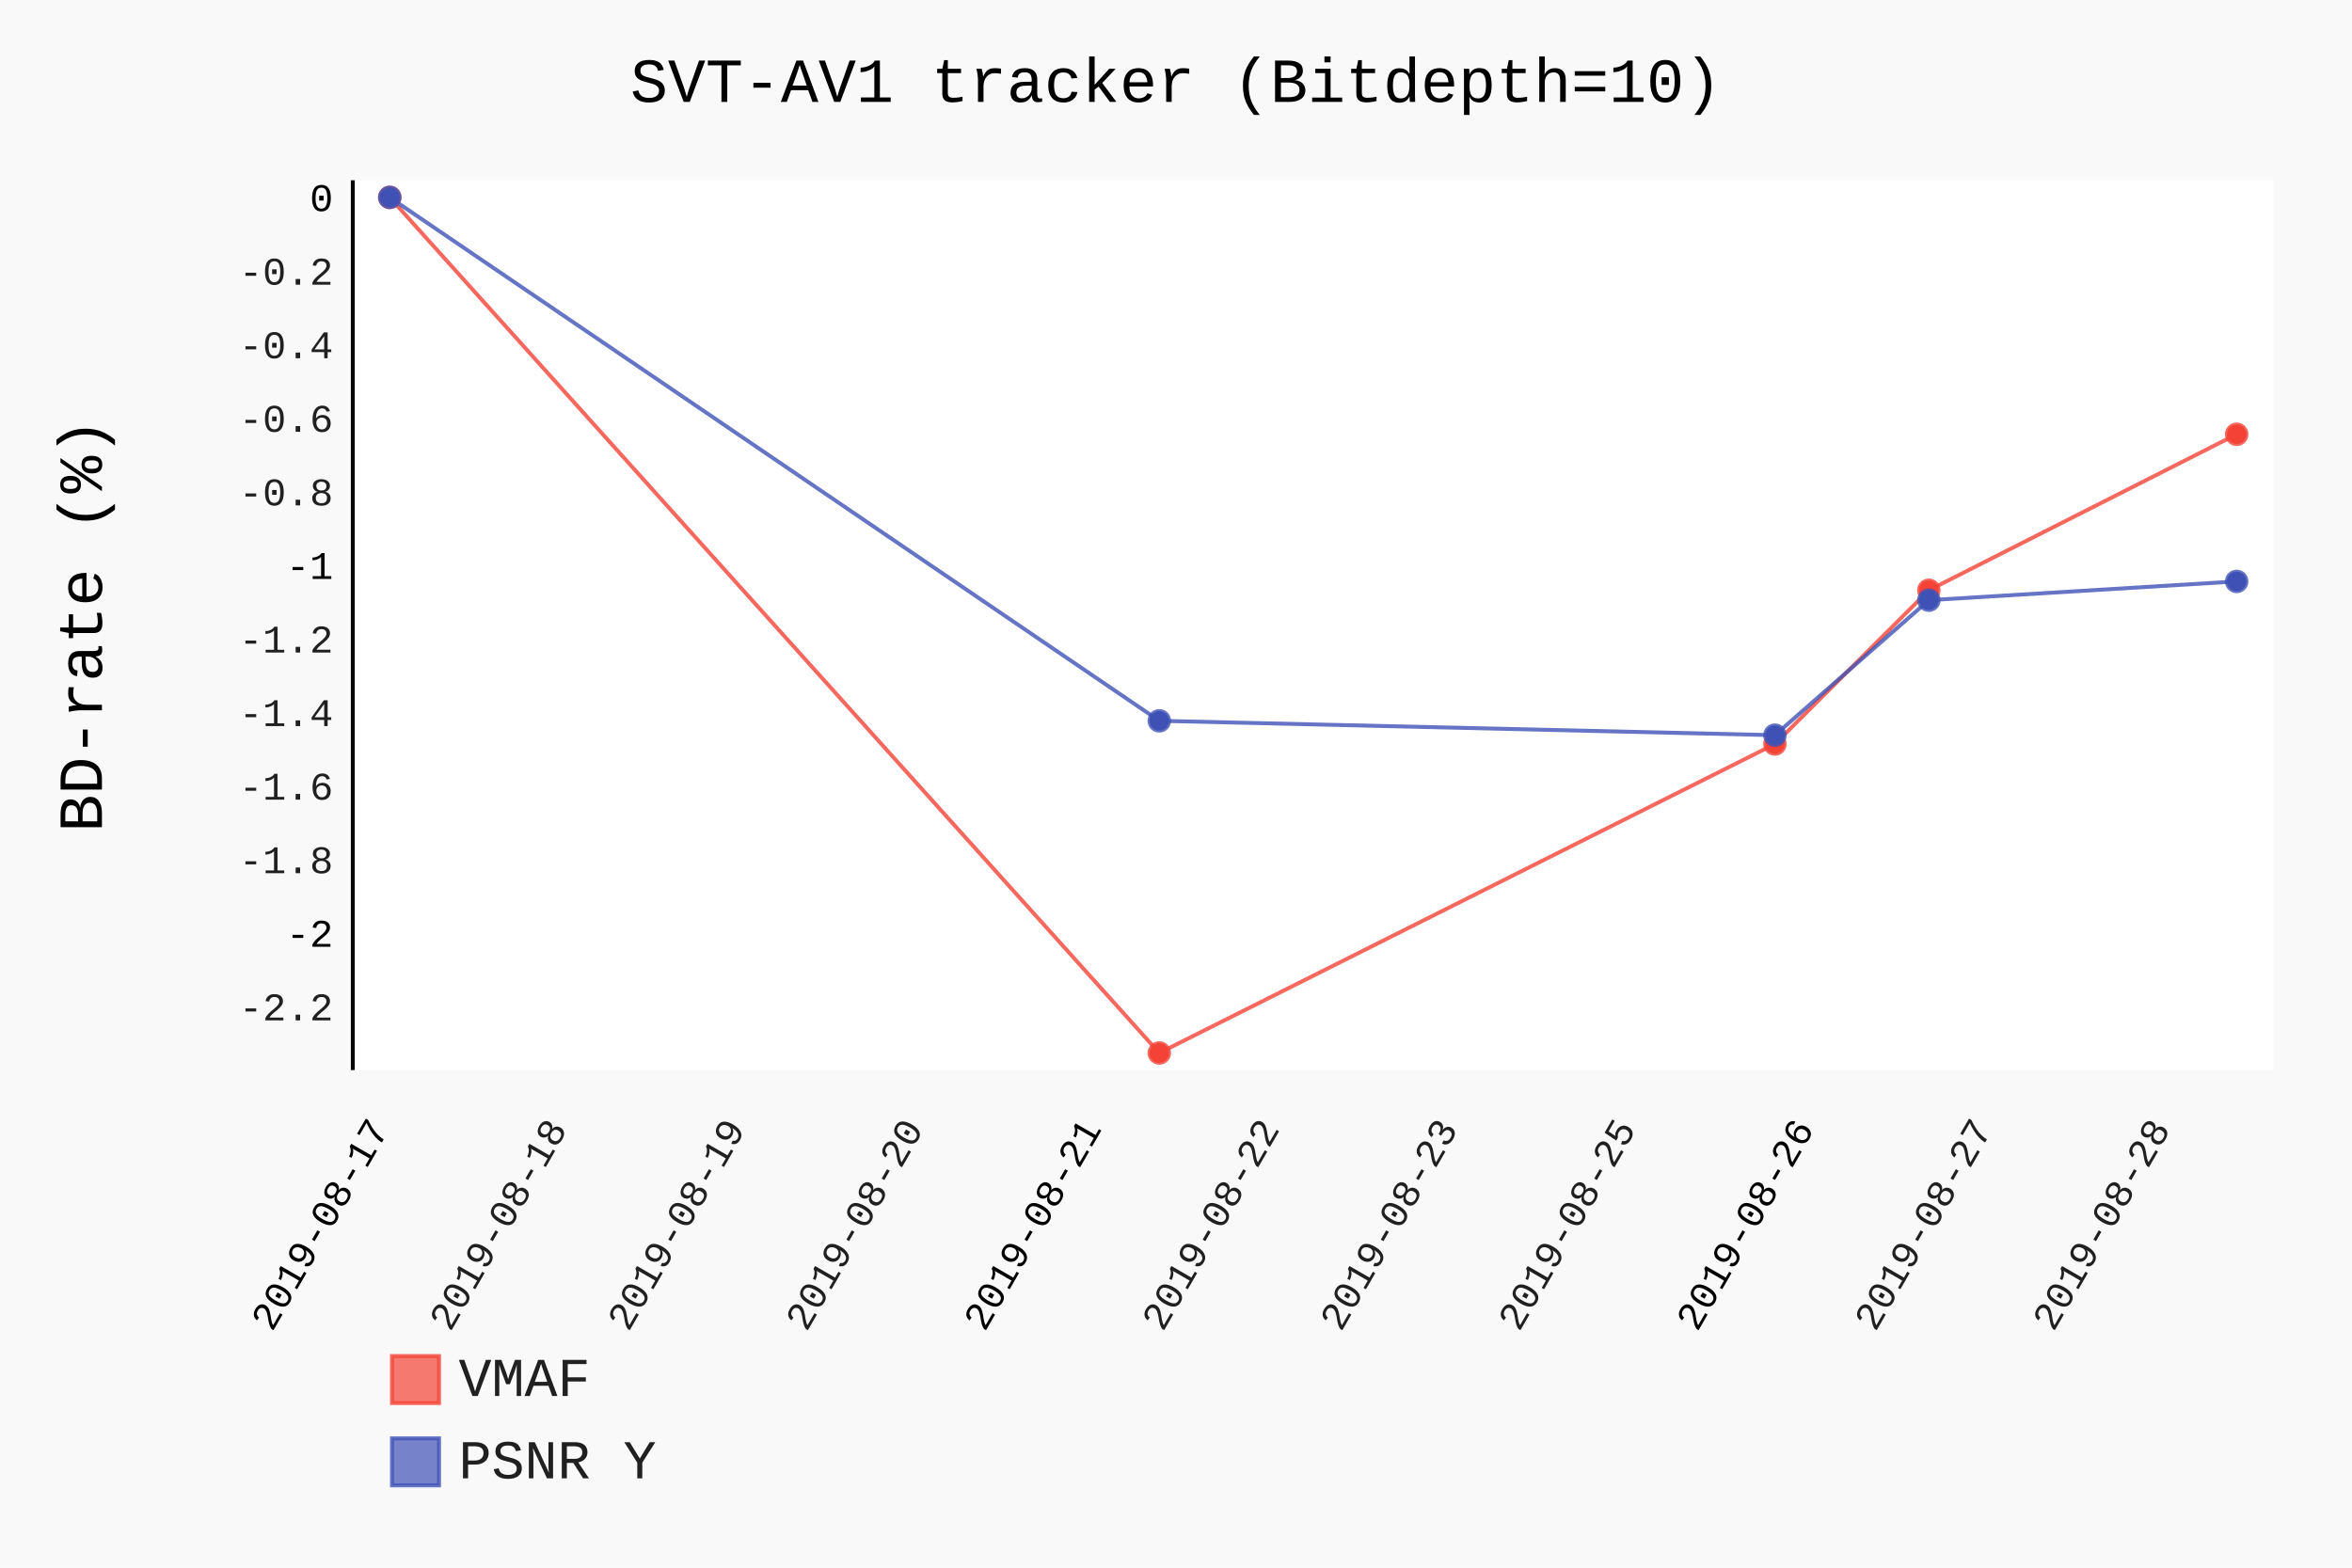
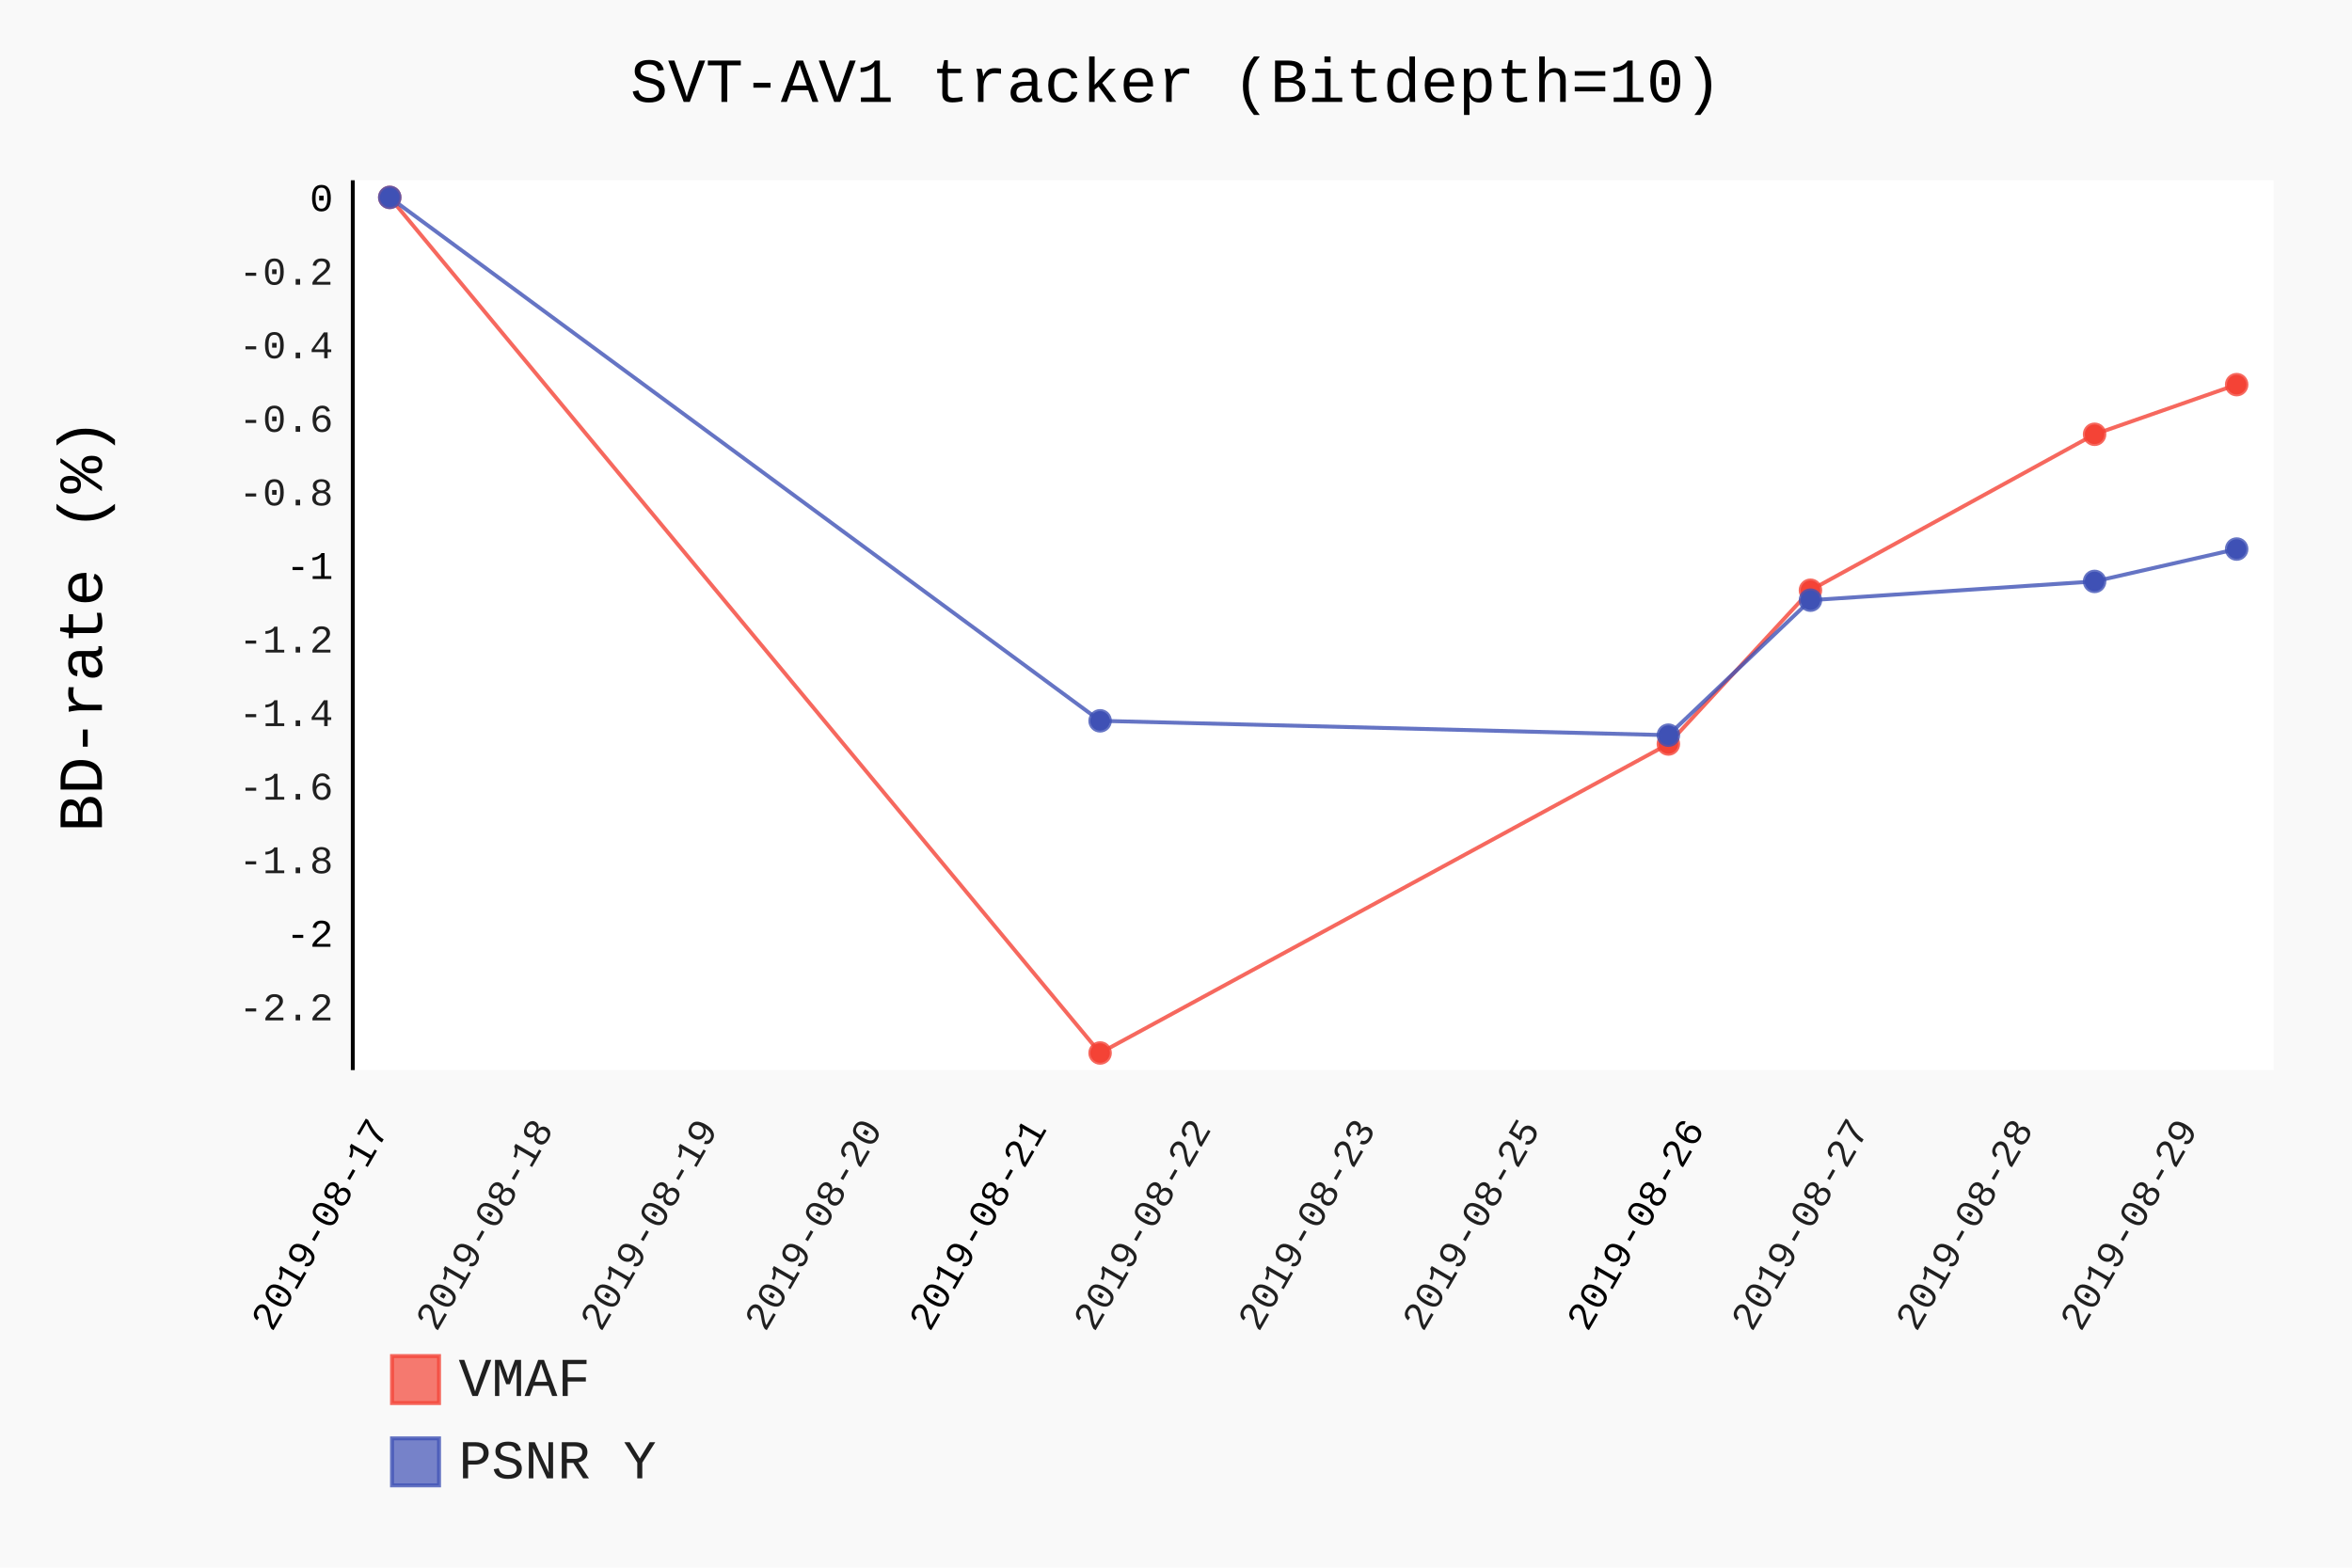
- <svg xmlns="http://www.w3.org/2000/svg" id="chart-4ab4abdb-5be0-42a6-80d1-c1ef8bd69fb9" class="pygal-chart" viewBox="0 0 600 400">
+ <svg xmlns="http://www.w3.org/2000/svg" id="chart-6dcdb536-a1f6-4d40-81ab-3a26f32da096" class="pygal-chart" viewBox="0 0 600 400">
  <defs>
-     <style type="text/css">#chart-4ab4abdb-5be0-42a6-80d1-c1ef8bd69fb9{-webkit-user-select:none;-webkit-font-smoothing:antialiased;font-family:Consolas,"Liberation Mono",Menlo,Courier,monospace}#chart-4ab4abdb-5be0-42a6-80d1-c1ef8bd69fb9 .title{font-family:Consolas,"Liberation Mono",Menlo,Courier,monospace;font-size:16px}#chart-4ab4abdb-5be0-42a6-80d1-c1ef8bd69fb9 .legends .legend text{font-family:Consolas,"Liberation Mono",Menlo,Courier,monospace;font-size:14px}#chart-4ab4abdb-5be0-42a6-80d1-c1ef8bd69fb9 .axis text{font-family:Consolas,"Liberation Mono",Menlo,Courier,monospace;font-size:10px}#chart-4ab4abdb-5be0-42a6-80d1-c1ef8bd69fb9 .axis text.major{font-family:Consolas,"Liberation Mono",Menlo,Courier,monospace;font-size:10px}#chart-4ab4abdb-5be0-42a6-80d1-c1ef8bd69fb9 .text-overlay text.value{font-family:Consolas,"Liberation Mono",Menlo,Courier,monospace;font-size:16px}#chart-4ab4abdb-5be0-42a6-80d1-c1ef8bd69fb9 .text-overlay text.label{font-family:Consolas,"Liberation Mono",Menlo,Courier,monospace;font-size:10px}#chart-4ab4abdb-5be0-42a6-80d1-c1ef8bd69fb9 .tooltip{font-family:Consolas,"Liberation Mono",Menlo,Courier,monospace;font-size:14px}#chart-4ab4abdb-5be0-42a6-80d1-c1ef8bd69fb9 text.no_data{font-family:Consolas,"Liberation Mono",Menlo,Courier,monospace;font-size:64px}
- #chart-4ab4abdb-5be0-42a6-80d1-c1ef8bd69fb9{background-color:rgba(249,249,249,1)}#chart-4ab4abdb-5be0-42a6-80d1-c1ef8bd69fb9 path,#chart-4ab4abdb-5be0-42a6-80d1-c1ef8bd69fb9 line,#chart-4ab4abdb-5be0-42a6-80d1-c1ef8bd69fb9 rect,#chart-4ab4abdb-5be0-42a6-80d1-c1ef8bd69fb9 circle{-webkit-transition:150ms;-moz-transition:150ms;transition:150ms}#chart-4ab4abdb-5be0-42a6-80d1-c1ef8bd69fb9 .graph &gt; .background{fill:rgba(249,249,249,1)}#chart-4ab4abdb-5be0-42a6-80d1-c1ef8bd69fb9 .plot &gt; .background{fill:rgba(255,255,255,1)}#chart-4ab4abdb-5be0-42a6-80d1-c1ef8bd69fb9 .graph{fill:rgba(0,0,0,.87)}#chart-4ab4abdb-5be0-42a6-80d1-c1ef8bd69fb9 text.no_data{fill:rgba(0,0,0,1)}#chart-4ab4abdb-5be0-42a6-80d1-c1ef8bd69fb9 .title{fill:rgba(0,0,0,1)}#chart-4ab4abdb-5be0-42a6-80d1-c1ef8bd69fb9 .legends .legend text{fill:rgba(0,0,0,.87)}#chart-4ab4abdb-5be0-42a6-80d1-c1ef8bd69fb9 .legends .legend:hover text{fill:rgba(0,0,0,1)}#chart-4ab4abdb-5be0-42a6-80d1-c1ef8bd69fb9 .axis .line{stroke:rgba(0,0,0,1)}#chart-4ab4abdb-5be0-42a6-80d1-c1ef8bd69fb9 .axis .guide.line{stroke:rgba(0,0,0,.54)}#chart-4ab4abdb-5be0-42a6-80d1-c1ef8bd69fb9 .axis .major.line{stroke:rgba(0,0,0,.87)}#chart-4ab4abdb-5be0-42a6-80d1-c1ef8bd69fb9 .axis text.major{fill:rgba(0,0,0,1)}#chart-4ab4abdb-5be0-42a6-80d1-c1ef8bd69fb9 .axis.y .guides:hover .guide.line,#chart-4ab4abdb-5be0-42a6-80d1-c1ef8bd69fb9 .line-graph .axis.x .guides:hover .guide.line,#chart-4ab4abdb-5be0-42a6-80d1-c1ef8bd69fb9 .stackedline-graph .axis.x .guides:hover .guide.line,#chart-4ab4abdb-5be0-42a6-80d1-c1ef8bd69fb9 .xy-graph .axis.x .guides:hover .guide.line{stroke:rgba(0,0,0,1)}#chart-4ab4abdb-5be0-42a6-80d1-c1ef8bd69fb9 .axis .guides:hover text{fill:rgba(0,0,0,1)}#chart-4ab4abdb-5be0-42a6-80d1-c1ef8bd69fb9 .reactive{fill-opacity:.7;stroke-opacity:.8}#chart-4ab4abdb-5be0-42a6-80d1-c1ef8bd69fb9 .ci{stroke:rgba(0,0,0,.87)}#chart-4ab4abdb-5be0-42a6-80d1-c1ef8bd69fb9 .reactive.active,#chart-4ab4abdb-5be0-42a6-80d1-c1ef8bd69fb9 .active .reactive{fill-opacity:.8;stroke-opacity:.9;stroke-width:4}#chart-4ab4abdb-5be0-42a6-80d1-c1ef8bd69fb9 .ci .reactive.active{stroke-width:1.5}#chart-4ab4abdb-5be0-42a6-80d1-c1ef8bd69fb9 .series text{fill:rgba(0,0,0,1)}#chart-4ab4abdb-5be0-42a6-80d1-c1ef8bd69fb9 .tooltip rect{fill:rgba(255,255,255,1);stroke:rgba(0,0,0,1);-webkit-transition:opacity 150ms;-moz-transition:opacity 150ms;transition:opacity 150ms}#chart-4ab4abdb-5be0-42a6-80d1-c1ef8bd69fb9 .tooltip .label{fill:rgba(0,0,0,.87)}#chart-4ab4abdb-5be0-42a6-80d1-c1ef8bd69fb9 .tooltip .label{fill:rgba(0,0,0,.87)}#chart-4ab4abdb-5be0-42a6-80d1-c1ef8bd69fb9 .tooltip .legend{font-size:.8em;fill:rgba(0,0,0,.54)}#chart-4ab4abdb-5be0-42a6-80d1-c1ef8bd69fb9 .tooltip .x_label{font-size:.6em;fill:rgba(0,0,0,1)}#chart-4ab4abdb-5be0-42a6-80d1-c1ef8bd69fb9 .tooltip .xlink{font-size:.5em;text-decoration:underline}#chart-4ab4abdb-5be0-42a6-80d1-c1ef8bd69fb9 .tooltip .value{font-size:1.5em}#chart-4ab4abdb-5be0-42a6-80d1-c1ef8bd69fb9 .bound{font-size:.5em}#chart-4ab4abdb-5be0-42a6-80d1-c1ef8bd69fb9 .max-value{font-size:.75em;fill:rgba(0,0,0,.54)}#chart-4ab4abdb-5be0-42a6-80d1-c1ef8bd69fb9 .map-element{fill:rgba(255,255,255,1);stroke:rgba(0,0,0,.54) !important}#chart-4ab4abdb-5be0-42a6-80d1-c1ef8bd69fb9 .map-element .reactive{fill-opacity:inherit;stroke-opacity:inherit}#chart-4ab4abdb-5be0-42a6-80d1-c1ef8bd69fb9 .color-0,#chart-4ab4abdb-5be0-42a6-80d1-c1ef8bd69fb9 .color-0 a:visited{stroke:#F44336;fill:#F44336}#chart-4ab4abdb-5be0-42a6-80d1-c1ef8bd69fb9 .color-1,#chart-4ab4abdb-5be0-42a6-80d1-c1ef8bd69fb9 .color-1 a:visited{stroke:#3F51B5;fill:#3F51B5}#chart-4ab4abdb-5be0-42a6-80d1-c1ef8bd69fb9 .text-overlay .color-0 text{fill:black}#chart-4ab4abdb-5be0-42a6-80d1-c1ef8bd69fb9 .text-overlay .color-1 text{fill:black}
- #chart-4ab4abdb-5be0-42a6-80d1-c1ef8bd69fb9 text.no_data{text-anchor:middle}#chart-4ab4abdb-5be0-42a6-80d1-c1ef8bd69fb9 .guide.line{fill:none}#chart-4ab4abdb-5be0-42a6-80d1-c1ef8bd69fb9 .centered{text-anchor:middle}#chart-4ab4abdb-5be0-42a6-80d1-c1ef8bd69fb9 .title{text-anchor:middle}#chart-4ab4abdb-5be0-42a6-80d1-c1ef8bd69fb9 .legends .legend text{fill-opacity:1}#chart-4ab4abdb-5be0-42a6-80d1-c1ef8bd69fb9 .axis.x text{text-anchor:middle}#chart-4ab4abdb-5be0-42a6-80d1-c1ef8bd69fb9 .axis.x:not(.web) text[transform]{text-anchor:start}#chart-4ab4abdb-5be0-42a6-80d1-c1ef8bd69fb9 .axis.x:not(.web) text[transform].backwards{text-anchor:end}#chart-4ab4abdb-5be0-42a6-80d1-c1ef8bd69fb9 .axis.y text{text-anchor:end}#chart-4ab4abdb-5be0-42a6-80d1-c1ef8bd69fb9 .axis.y text[transform].backwards{text-anchor:start}#chart-4ab4abdb-5be0-42a6-80d1-c1ef8bd69fb9 .axis.y2 text{text-anchor:start}#chart-4ab4abdb-5be0-42a6-80d1-c1ef8bd69fb9 .axis.y2 text[transform].backwards{text-anchor:end}#chart-4ab4abdb-5be0-42a6-80d1-c1ef8bd69fb9 .axis .guide.line{stroke-dasharray:4,4}#chart-4ab4abdb-5be0-42a6-80d1-c1ef8bd69fb9 .axis .major.guide.line{stroke-dasharray:6,6}#chart-4ab4abdb-5be0-42a6-80d1-c1ef8bd69fb9 .horizontal .axis.y .guide.line,#chart-4ab4abdb-5be0-42a6-80d1-c1ef8bd69fb9 .horizontal .axis.y2 .guide.line,#chart-4ab4abdb-5be0-42a6-80d1-c1ef8bd69fb9 .vertical .axis.x .guide.line{opacity:0}#chart-4ab4abdb-5be0-42a6-80d1-c1ef8bd69fb9 .horizontal .axis.always_show .guide.line,#chart-4ab4abdb-5be0-42a6-80d1-c1ef8bd69fb9 .vertical .axis.always_show .guide.line{opacity:1 !important}#chart-4ab4abdb-5be0-42a6-80d1-c1ef8bd69fb9 .axis.y .guides:hover .guide.line,#chart-4ab4abdb-5be0-42a6-80d1-c1ef8bd69fb9 .axis.y2 .guides:hover .guide.line,#chart-4ab4abdb-5be0-42a6-80d1-c1ef8bd69fb9 .axis.x .guides:hover .guide.line{opacity:1}#chart-4ab4abdb-5be0-42a6-80d1-c1ef8bd69fb9 .axis .guides:hover text{opacity:1}#chart-4ab4abdb-5be0-42a6-80d1-c1ef8bd69fb9 .nofill{fill:none}#chart-4ab4abdb-5be0-42a6-80d1-c1ef8bd69fb9 .subtle-fill{fill-opacity:.2}#chart-4ab4abdb-5be0-42a6-80d1-c1ef8bd69fb9 .dot{stroke-width:1px;fill-opacity:1}#chart-4ab4abdb-5be0-42a6-80d1-c1ef8bd69fb9 .dot.active{stroke-width:5px}#chart-4ab4abdb-5be0-42a6-80d1-c1ef8bd69fb9 .dot.negative{fill:transparent}#chart-4ab4abdb-5be0-42a6-80d1-c1ef8bd69fb9 text,#chart-4ab4abdb-5be0-42a6-80d1-c1ef8bd69fb9 tspan{stroke:none !important}#chart-4ab4abdb-5be0-42a6-80d1-c1ef8bd69fb9 .series text.active{opacity:1}#chart-4ab4abdb-5be0-42a6-80d1-c1ef8bd69fb9 .tooltip rect{fill-opacity:.95;stroke-width:.5}#chart-4ab4abdb-5be0-42a6-80d1-c1ef8bd69fb9 .tooltip text{fill-opacity:1}#chart-4ab4abdb-5be0-42a6-80d1-c1ef8bd69fb9 .showable{visibility:hidden}#chart-4ab4abdb-5be0-42a6-80d1-c1ef8bd69fb9 .showable.shown{visibility:visible}#chart-4ab4abdb-5be0-42a6-80d1-c1ef8bd69fb9 .gauge-background{fill:rgba(229,229,229,1);stroke:none}#chart-4ab4abdb-5be0-42a6-80d1-c1ef8bd69fb9 .bg-lines{stroke:rgba(249,249,249,1);stroke-width:2px}</style>
+     <style type="text/css">#chart-6dcdb536-a1f6-4d40-81ab-3a26f32da096{-webkit-user-select:none;-webkit-font-smoothing:antialiased;font-family:Consolas,"Liberation Mono",Menlo,Courier,monospace}#chart-6dcdb536-a1f6-4d40-81ab-3a26f32da096 .title{font-family:Consolas,"Liberation Mono",Menlo,Courier,monospace;font-size:16px}#chart-6dcdb536-a1f6-4d40-81ab-3a26f32da096 .legends .legend text{font-family:Consolas,"Liberation Mono",Menlo,Courier,monospace;font-size:14px}#chart-6dcdb536-a1f6-4d40-81ab-3a26f32da096 .axis text{font-family:Consolas,"Liberation Mono",Menlo,Courier,monospace;font-size:10px}#chart-6dcdb536-a1f6-4d40-81ab-3a26f32da096 .axis text.major{font-family:Consolas,"Liberation Mono",Menlo,Courier,monospace;font-size:10px}#chart-6dcdb536-a1f6-4d40-81ab-3a26f32da096 .text-overlay text.value{font-family:Consolas,"Liberation Mono",Menlo,Courier,monospace;font-size:16px}#chart-6dcdb536-a1f6-4d40-81ab-3a26f32da096 .text-overlay text.label{font-family:Consolas,"Liberation Mono",Menlo,Courier,monospace;font-size:10px}#chart-6dcdb536-a1f6-4d40-81ab-3a26f32da096 .tooltip{font-family:Consolas,"Liberation Mono",Menlo,Courier,monospace;font-size:14px}#chart-6dcdb536-a1f6-4d40-81ab-3a26f32da096 text.no_data{font-family:Consolas,"Liberation Mono",Menlo,Courier,monospace;font-size:64px}
+ #chart-6dcdb536-a1f6-4d40-81ab-3a26f32da096{background-color:rgba(249,249,249,1)}#chart-6dcdb536-a1f6-4d40-81ab-3a26f32da096 path,#chart-6dcdb536-a1f6-4d40-81ab-3a26f32da096 line,#chart-6dcdb536-a1f6-4d40-81ab-3a26f32da096 rect,#chart-6dcdb536-a1f6-4d40-81ab-3a26f32da096 circle{-webkit-transition:150ms;-moz-transition:150ms;transition:150ms}#chart-6dcdb536-a1f6-4d40-81ab-3a26f32da096 .graph &gt; .background{fill:rgba(249,249,249,1)}#chart-6dcdb536-a1f6-4d40-81ab-3a26f32da096 .plot &gt; .background{fill:rgba(255,255,255,1)}#chart-6dcdb536-a1f6-4d40-81ab-3a26f32da096 .graph{fill:rgba(0,0,0,.87)}#chart-6dcdb536-a1f6-4d40-81ab-3a26f32da096 text.no_data{fill:rgba(0,0,0,1)}#chart-6dcdb536-a1f6-4d40-81ab-3a26f32da096 .title{fill:rgba(0,0,0,1)}#chart-6dcdb536-a1f6-4d40-81ab-3a26f32da096 .legends .legend text{fill:rgba(0,0,0,.87)}#chart-6dcdb536-a1f6-4d40-81ab-3a26f32da096 .legends .legend:hover text{fill:rgba(0,0,0,1)}#chart-6dcdb536-a1f6-4d40-81ab-3a26f32da096 .axis .line{stroke:rgba(0,0,0,1)}#chart-6dcdb536-a1f6-4d40-81ab-3a26f32da096 .axis .guide.line{stroke:rgba(0,0,0,.54)}#chart-6dcdb536-a1f6-4d40-81ab-3a26f32da096 .axis .major.line{stroke:rgba(0,0,0,.87)}#chart-6dcdb536-a1f6-4d40-81ab-3a26f32da096 .axis text.major{fill:rgba(0,0,0,1)}#chart-6dcdb536-a1f6-4d40-81ab-3a26f32da096 .axis.y .guides:hover .guide.line,#chart-6dcdb536-a1f6-4d40-81ab-3a26f32da096 .line-graph .axis.x .guides:hover .guide.line,#chart-6dcdb536-a1f6-4d40-81ab-3a26f32da096 .stackedline-graph .axis.x .guides:hover .guide.line,#chart-6dcdb536-a1f6-4d40-81ab-3a26f32da096 .xy-graph .axis.x .guides:hover .guide.line{stroke:rgba(0,0,0,1)}#chart-6dcdb536-a1f6-4d40-81ab-3a26f32da096 .axis .guides:hover text{fill:rgba(0,0,0,1)}#chart-6dcdb536-a1f6-4d40-81ab-3a26f32da096 .reactive{fill-opacity:.7;stroke-opacity:.8}#chart-6dcdb536-a1f6-4d40-81ab-3a26f32da096 .ci{stroke:rgba(0,0,0,.87)}#chart-6dcdb536-a1f6-4d40-81ab-3a26f32da096 .reactive.active,#chart-6dcdb536-a1f6-4d40-81ab-3a26f32da096 .active .reactive{fill-opacity:.8;stroke-opacity:.9;stroke-width:4}#chart-6dcdb536-a1f6-4d40-81ab-3a26f32da096 .ci .reactive.active{stroke-width:1.5}#chart-6dcdb536-a1f6-4d40-81ab-3a26f32da096 .series text{fill:rgba(0,0,0,1)}#chart-6dcdb536-a1f6-4d40-81ab-3a26f32da096 .tooltip rect{fill:rgba(255,255,255,1);stroke:rgba(0,0,0,1);-webkit-transition:opacity 150ms;-moz-transition:opacity 150ms;transition:opacity 150ms}#chart-6dcdb536-a1f6-4d40-81ab-3a26f32da096 .tooltip .label{fill:rgba(0,0,0,.87)}#chart-6dcdb536-a1f6-4d40-81ab-3a26f32da096 .tooltip .label{fill:rgba(0,0,0,.87)}#chart-6dcdb536-a1f6-4d40-81ab-3a26f32da096 .tooltip .legend{font-size:.8em;fill:rgba(0,0,0,.54)}#chart-6dcdb536-a1f6-4d40-81ab-3a26f32da096 .tooltip .x_label{font-size:.6em;fill:rgba(0,0,0,1)}#chart-6dcdb536-a1f6-4d40-81ab-3a26f32da096 .tooltip .xlink{font-size:.5em;text-decoration:underline}#chart-6dcdb536-a1f6-4d40-81ab-3a26f32da096 .tooltip .value{font-size:1.5em}#chart-6dcdb536-a1f6-4d40-81ab-3a26f32da096 .bound{font-size:.5em}#chart-6dcdb536-a1f6-4d40-81ab-3a26f32da096 .max-value{font-size:.75em;fill:rgba(0,0,0,.54)}#chart-6dcdb536-a1f6-4d40-81ab-3a26f32da096 .map-element{fill:rgba(255,255,255,1);stroke:rgba(0,0,0,.54) !important}#chart-6dcdb536-a1f6-4d40-81ab-3a26f32da096 .map-element .reactive{fill-opacity:inherit;stroke-opacity:inherit}#chart-6dcdb536-a1f6-4d40-81ab-3a26f32da096 .color-0,#chart-6dcdb536-a1f6-4d40-81ab-3a26f32da096 .color-0 a:visited{stroke:#F44336;fill:#F44336}#chart-6dcdb536-a1f6-4d40-81ab-3a26f32da096 .color-1,#chart-6dcdb536-a1f6-4d40-81ab-3a26f32da096 .color-1 a:visited{stroke:#3F51B5;fill:#3F51B5}#chart-6dcdb536-a1f6-4d40-81ab-3a26f32da096 .text-overlay .color-0 text{fill:black}#chart-6dcdb536-a1f6-4d40-81ab-3a26f32da096 .text-overlay .color-1 text{fill:black}
+ #chart-6dcdb536-a1f6-4d40-81ab-3a26f32da096 text.no_data{text-anchor:middle}#chart-6dcdb536-a1f6-4d40-81ab-3a26f32da096 .guide.line{fill:none}#chart-6dcdb536-a1f6-4d40-81ab-3a26f32da096 .centered{text-anchor:middle}#chart-6dcdb536-a1f6-4d40-81ab-3a26f32da096 .title{text-anchor:middle}#chart-6dcdb536-a1f6-4d40-81ab-3a26f32da096 .legends .legend text{fill-opacity:1}#chart-6dcdb536-a1f6-4d40-81ab-3a26f32da096 .axis.x text{text-anchor:middle}#chart-6dcdb536-a1f6-4d40-81ab-3a26f32da096 .axis.x:not(.web) text[transform]{text-anchor:start}#chart-6dcdb536-a1f6-4d40-81ab-3a26f32da096 .axis.x:not(.web) text[transform].backwards{text-anchor:end}#chart-6dcdb536-a1f6-4d40-81ab-3a26f32da096 .axis.y text{text-anchor:end}#chart-6dcdb536-a1f6-4d40-81ab-3a26f32da096 .axis.y text[transform].backwards{text-anchor:start}#chart-6dcdb536-a1f6-4d40-81ab-3a26f32da096 .axis.y2 text{text-anchor:start}#chart-6dcdb536-a1f6-4d40-81ab-3a26f32da096 .axis.y2 text[transform].backwards{text-anchor:end}#chart-6dcdb536-a1f6-4d40-81ab-3a26f32da096 .axis .guide.line{stroke-dasharray:4,4}#chart-6dcdb536-a1f6-4d40-81ab-3a26f32da096 .axis .major.guide.line{stroke-dasharray:6,6}#chart-6dcdb536-a1f6-4d40-81ab-3a26f32da096 .horizontal .axis.y .guide.line,#chart-6dcdb536-a1f6-4d40-81ab-3a26f32da096 .horizontal .axis.y2 .guide.line,#chart-6dcdb536-a1f6-4d40-81ab-3a26f32da096 .vertical .axis.x .guide.line{opacity:0}#chart-6dcdb536-a1f6-4d40-81ab-3a26f32da096 .horizontal .axis.always_show .guide.line,#chart-6dcdb536-a1f6-4d40-81ab-3a26f32da096 .vertical .axis.always_show .guide.line{opacity:1 !important}#chart-6dcdb536-a1f6-4d40-81ab-3a26f32da096 .axis.y .guides:hover .guide.line,#chart-6dcdb536-a1f6-4d40-81ab-3a26f32da096 .axis.y2 .guides:hover .guide.line,#chart-6dcdb536-a1f6-4d40-81ab-3a26f32da096 .axis.x .guides:hover .guide.line{opacity:1}#chart-6dcdb536-a1f6-4d40-81ab-3a26f32da096 .axis .guides:hover text{opacity:1}#chart-6dcdb536-a1f6-4d40-81ab-3a26f32da096 .nofill{fill:none}#chart-6dcdb536-a1f6-4d40-81ab-3a26f32da096 .subtle-fill{fill-opacity:.2}#chart-6dcdb536-a1f6-4d40-81ab-3a26f32da096 .dot{stroke-width:1px;fill-opacity:1}#chart-6dcdb536-a1f6-4d40-81ab-3a26f32da096 .dot.active{stroke-width:5px}#chart-6dcdb536-a1f6-4d40-81ab-3a26f32da096 .dot.negative{fill:transparent}#chart-6dcdb536-a1f6-4d40-81ab-3a26f32da096 text,#chart-6dcdb536-a1f6-4d40-81ab-3a26f32da096 tspan{stroke:none !important}#chart-6dcdb536-a1f6-4d40-81ab-3a26f32da096 .series text.active{opacity:1}#chart-6dcdb536-a1f6-4d40-81ab-3a26f32da096 .tooltip rect{fill-opacity:.95;stroke-width:.5}#chart-6dcdb536-a1f6-4d40-81ab-3a26f32da096 .tooltip text{fill-opacity:1}#chart-6dcdb536-a1f6-4d40-81ab-3a26f32da096 .showable{visibility:hidden}#chart-6dcdb536-a1f6-4d40-81ab-3a26f32da096 .showable.shown{visibility:visible}#chart-6dcdb536-a1f6-4d40-81ab-3a26f32da096 .gauge-background{fill:rgba(229,229,229,1);stroke:none}#chart-6dcdb536-a1f6-4d40-81ab-3a26f32da096 .bg-lines{stroke:rgba(249,249,249,1);stroke-width:2px}</style>
  </defs>
  <g class="graph datetimeline-graph vertical">
    <rect class="background" height="400" width="600" x="0" y="0" />
    <g class="plot" transform="translate(90, 46)">
      <rect class="background" height="227.038" width="490.0" x="0" y="0" />
      <g class="axis y">
        <g class="guides">
          <text class="" x="-5" y="214.347">-2.2</text>
        </g>
        <g class="guides">
          <text class="major" x="-5" y="195.576">-2</text>
        </g>
        <g class="guides">
          <text class="" x="-5" y="176.805">-1.8</text>
        </g>
        <g class="guides">
          <text class="" x="-5" y="158.034">-1.6</text>
        </g>
        <g class="guides">
          <text class="" x="-5" y="139.263">-1.4</text>
        </g>
        <g class="guides">
          <text class="" x="-5" y="120.492">-1.2</text>
        </g>
        <g class="guides">
          <text class="major" x="-5" y="101.721">-1</text>
        </g>
        <g class="guides">
          <text class="" x="-5" y="82.95">-0.8</text>
        </g>
        <g class="guides">
          <text class="" x="-5" y="64.179">-0.6</text>
        </g>
        <g class="guides">
          <text class="" x="-5" y="45.408">-0.4</text>
        </g>
        <g class="guides">
          <text class="" x="-5" y="26.637">-0.2</text>
        </g>
        <g class="guides">
          <text class="major" x="-5" y="7.866">0</text>
        </g>
      </g>
      <g class="axis x">
        <path class="line" d="M0 0 v227.038" />
        <g class="guides">
          <path class="major guide line" d="M9.423 0 v227.038" />
          <text class="major backwards" x="9.423" y="242.038" transform="rotate(300 9.423077 242.0385)">2019-08-17</text>
        </g>
        <g class="guides">
-           <path class="guide line" d="M54.866 0 v227.038" />
-           <text class="backwards" x="54.866" y="242.038" transform="rotate(300 54.86616 242.0385)">2019-08-18</text>
+           <path class="guide line" d="M51.371 0 v227.038" />
+           <text class="backwards" x="51.371" y="242.038" transform="rotate(300 51.37053 242.0385)">2019-08-18</text>
        </g>
        <g class="guides">
-           <path class="guide line" d="M100.309 0 v227.038" />
-           <text class="backwards" x="100.309" y="242.038" transform="rotate(300 100.3092 242.0385)">2019-08-19</text>
+           <path class="guide line" d="M93.318 0 v227.038" />
+           <text class="backwards" x="93.318" y="242.038" transform="rotate(300 93.31799 242.0385)">2019-08-19</text>
        </g>
        <g class="guides">
-           <path class="guide line" d="M145.752 0 v227.038" />
-           <text class="backwards" x="145.752" y="242.038" transform="rotate(300 145.7523 242.0385)">2019-08-20</text>
+           <path class="guide line" d="M135.265 0 v227.038" />
+           <text class="backwards" x="135.265" y="242.038" transform="rotate(300 135.2654 242.0385)">2019-08-20</text>
        </g>
        <g class="guides">
-           <path class="major guide line" d="M191.195 0 v227.038" />
-           <text class="major backwards" x="191.195" y="242.038" transform="rotate(300 191.1954 242.0385)">2019-08-21</text>
+           <path class="major guide line" d="M177.213 0 v227.038" />
+           <text class="major backwards" x="177.213" y="242.038" transform="rotate(300 177.2129 242.0385)">2019-08-21</text>
        </g>
        <g class="guides">
-           <path class="guide line" d="M236.638 0 v227.038" />
-           <text class="backwards" x="236.638" y="242.038" transform="rotate(300 236.6385 242.0385)">2019-08-22</text>
+           <path class="guide line" d="M219.16 0 v227.038" />
+           <text class="backwards" x="219.16" y="242.038" transform="rotate(300 219.1604 242.0385)">2019-08-22</text>
        </g>
        <g class="guides">
-           <path class="guide line" d="M282.082 0 v227.038" />
-           <text class="backwards" x="282.082" y="242.038" transform="rotate(300 282.0816 242.0385)">2019-08-23</text>
+           <path class="guide line" d="M261.108 0 v227.038" />
+           <text class="backwards" x="261.108" y="242.038" transform="rotate(300 261.1078 242.0385)">2019-08-23</text>
        </g>
        <g class="guides">
-           <path class="guide line" d="M327.525 0 v227.038" />
-           <text class="backwards" x="327.525" y="242.038" transform="rotate(300 327.5246 242.0385)">2019-08-25</text>
+           <path class="guide line" d="M303.055 0 v227.038" />
+           <text class="backwards" x="303.055" y="242.038" transform="rotate(300 303.0553 242.0385)">2019-08-25</text>
        </g>
        <g class="guides">
-           <path class="major guide line" d="M372.968 0 v227.038" />
-           <text class="major backwards" x="372.968" y="242.038" transform="rotate(300 372.9677 242.0385)">2019-08-26</text>
+           <path class="major guide line" d="M345.003 0 v227.038" />
+           <text class="major backwards" x="345.003" y="242.038" transform="rotate(300 345.0027 242.0385)">2019-08-26</text>
        </g>
        <g class="guides">
-           <path class="guide line" d="M418.411 0 v227.038" />
-           <text class="backwards" x="418.411" y="242.038" transform="rotate(300 418.4108 242.0385)">2019-08-27</text>
+           <path class="guide line" d="M386.95 0 v227.038" />
+           <text class="backwards" x="386.95" y="242.038" transform="rotate(300 386.9502 242.0385)">2019-08-27</text>
        </g>
        <g class="guides">
-           <path class="guide line" d="M463.854 0 v227.038" />
-           <text class="backwards" x="463.854" y="242.038" transform="rotate(300 463.8539 242.0385)">2019-08-28</text>
+           <path class="guide line" d="M428.898 0 v227.038" />
+           <text class="backwards" x="428.898" y="242.038" transform="rotate(300 428.8977 242.0385)">2019-08-28</text>
+         </g>
+         <g class="guides">
+           <path class="guide line" d="M470.845 0 v227.038" />
+           <text class="backwards" x="470.845" y="242.038" transform="rotate(300 470.8451 242.0385)">2019-08-29</text>
        </g>
      </g>
      <g class="series serie-0 color-0">
-         <path class="line reactive nofill" d="M9.423 4.366 L205.737 222.672 362.788 143.834 402.051 104.603 480.577 64.809" />
+         <path class="line reactive nofill" d="M9.423 4.366 L190.636 222.672 335.607 143.834 371.849 104.603 444.334 64.809 480.577 52.138" />
      </g>
      <g class="series serie-1 color-1">
-         <path class="line reactive nofill" d="M9.423 4.366 L205.737 137.921 362.788 141.582 402.051 107.137 480.577 102.351" />
+         <path class="line reactive nofill" d="M9.423 4.366 L190.636 137.921 335.607 141.582 371.849 107.137 444.334 102.351 480.577 94.091" />
      </g>
    </g>
    <g class="titles">
      <text class="title plot_title" x="300.0" y="26">SVT-AV1 tracker (Bitdepth=10)</text>
      <text class="title" x="0" y="185.519" transform="rotate(-90 0 159.5192)">BD-rate (%)</text>
    </g>
    <g class="plot overlay" transform="translate(90, 46)">
      <g class="series serie-0 color-0">
        <g class="dots">
          <circle class="dot reactive tooltip-trigger" cx="9.423" cy="4.366" r="2.5" />
        </g>
        <g class="dots">
-           <circle class="dot reactive tooltip-trigger" cx="205.737" cy="222.672" r="2.5" />
+           <circle class="dot reactive tooltip-trigger" cx="190.636" cy="222.672" r="2.5" />
        </g>
        <g class="dots">
-           <circle class="dot reactive tooltip-trigger" cx="362.788" cy="143.834" r="2.5" />
+           <circle class="dot reactive tooltip-trigger" cx="335.607" cy="143.834" r="2.5" />
        </g>
        <g class="dots">
-           <circle class="dot reactive tooltip-trigger" cx="402.051" cy="104.603" r="2.5" />
+           <circle class="dot reactive tooltip-trigger" cx="371.849" cy="104.603" r="2.5" />
        </g>
        <g class="dots">
-           <circle class="dot reactive tooltip-trigger" cx="480.577" cy="64.809" r="2.5" />
+           <circle class="dot reactive tooltip-trigger" cx="444.334" cy="64.809" r="2.5" />
+         </g>
+         <g class="dots">
+           <circle class="dot reactive tooltip-trigger" cx="480.577" cy="52.138" r="2.5" />
        </g>
      </g>
      <g class="series serie-1 color-1">
        <g class="dots">
          <circle class="dot reactive tooltip-trigger" cx="9.423" cy="4.366" r="2.5" />
        </g>
        <g class="dots">
-           <circle class="dot reactive tooltip-trigger" cx="205.737" cy="137.921" r="2.5" />
+           <circle class="dot reactive tooltip-trigger" cx="190.636" cy="137.921" r="2.5" />
        </g>
        <g class="dots">
-           <circle class="dot reactive tooltip-trigger" cx="362.788" cy="141.582" r="2.5" />
+           <circle class="dot reactive tooltip-trigger" cx="335.607" cy="141.582" r="2.5" />
        </g>
        <g class="dots">
-           <circle class="dot reactive tooltip-trigger" cx="402.051" cy="107.137" r="2.5" />
+           <circle class="dot reactive tooltip-trigger" cx="371.849" cy="107.137" r="2.5" />
        </g>
        <g class="dots">
-           <circle class="dot reactive tooltip-trigger" cx="480.577" cy="102.351" r="2.5" />
+           <circle class="dot reactive tooltip-trigger" cx="444.334" cy="102.351" r="2.5" />
+         </g>
+         <g class="dots">
+           <circle class="dot reactive tooltip-trigger" cx="480.577" cy="94.091" r="2.5" />
        </g>
      </g>
    </g>
    <g class="plot text-overlay" transform="translate(90, 46)">
      <g class="series serie-0 color-0" />
      <g class="series serie-1 color-1" />
    </g>
    <g class="plot tooltip-overlay" transform="translate(90, 46)">
      <g class="tooltip" style="opacity: 0" transform="translate(0 0)">
        <rect class="tooltip-box" height="0" rx="0" ry="0" width="0" />
        <g class="text" />
      </g>
    </g>
    <g class="legends" transform="translate(100, 345)">
      <g class="legend reactive activate-serie" id="activate-serie-0">
        <rect class="color-0 reactive" height="12" width="12" x="0.0" y="1.0" />
        <text x="17.0" y="11.2">VMAF</text>
      </g>
      <g class="legend reactive activate-serie" id="activate-serie-1">
        <rect class="color-1 reactive" height="12" width="12" x="0.0" y="22.0" />
        <text x="17.0" y="32.2">PSNR Y</text>
      </g>
    </g>
  </g>
</svg>
